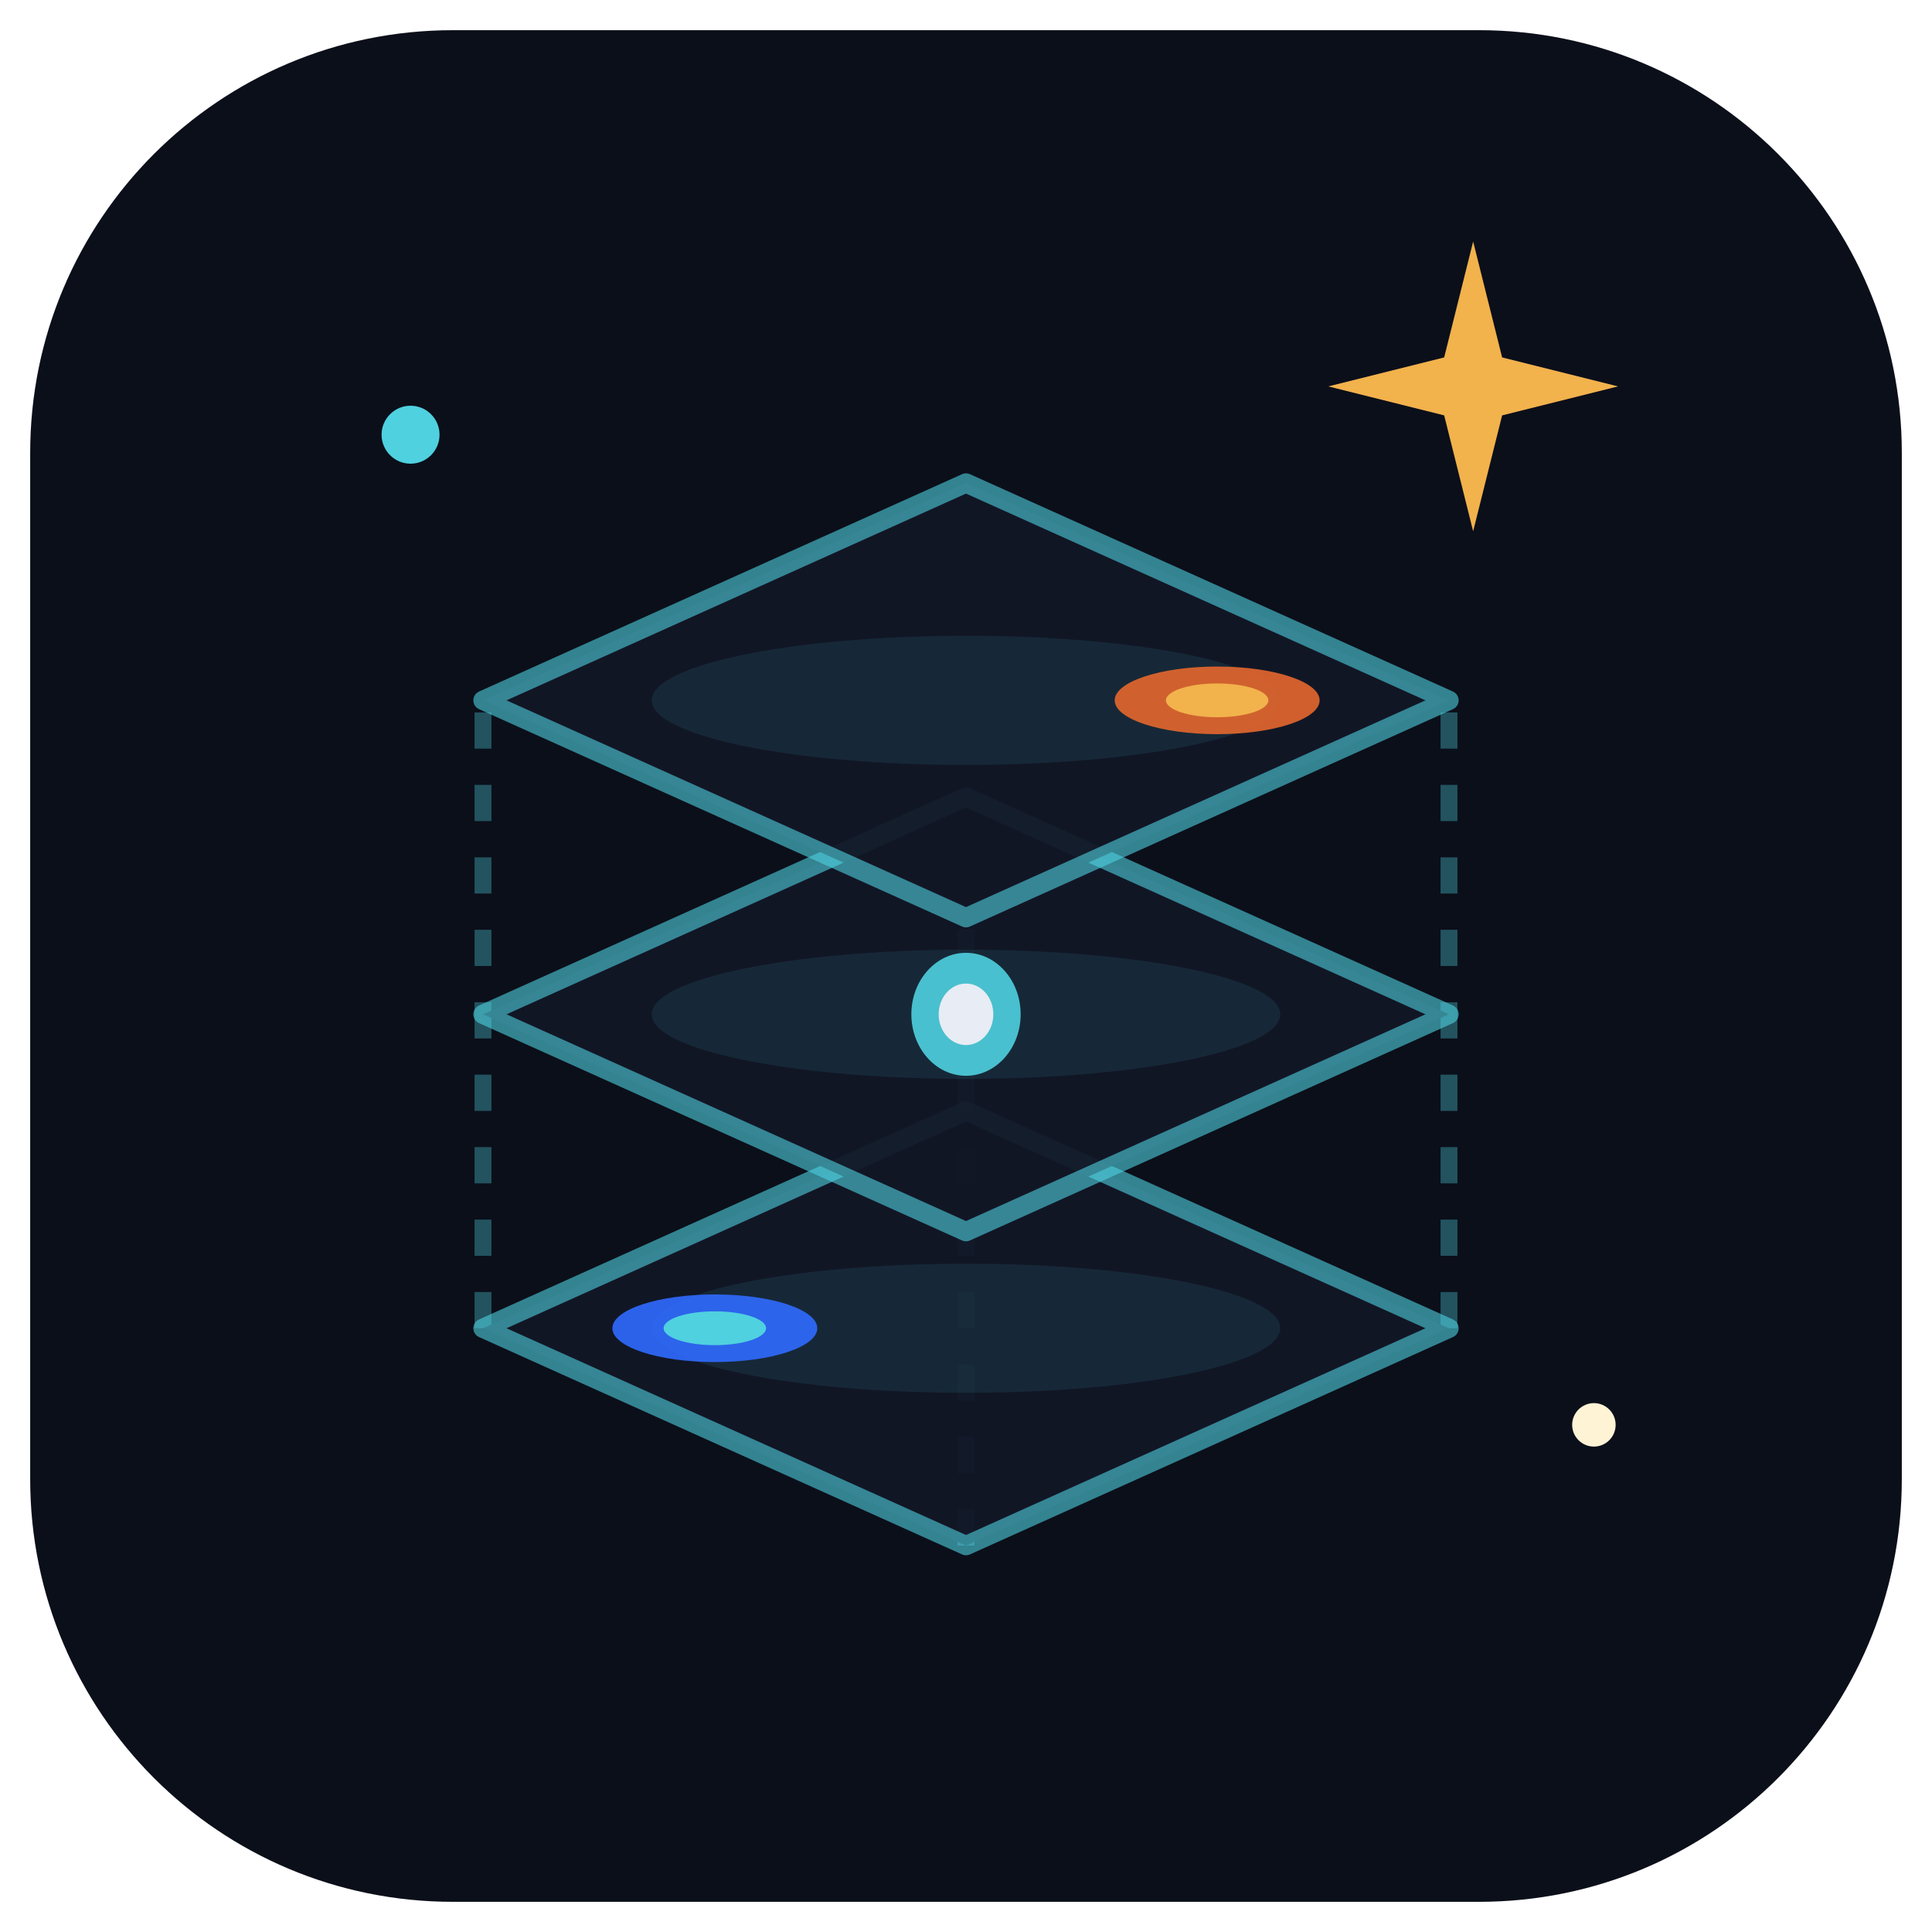
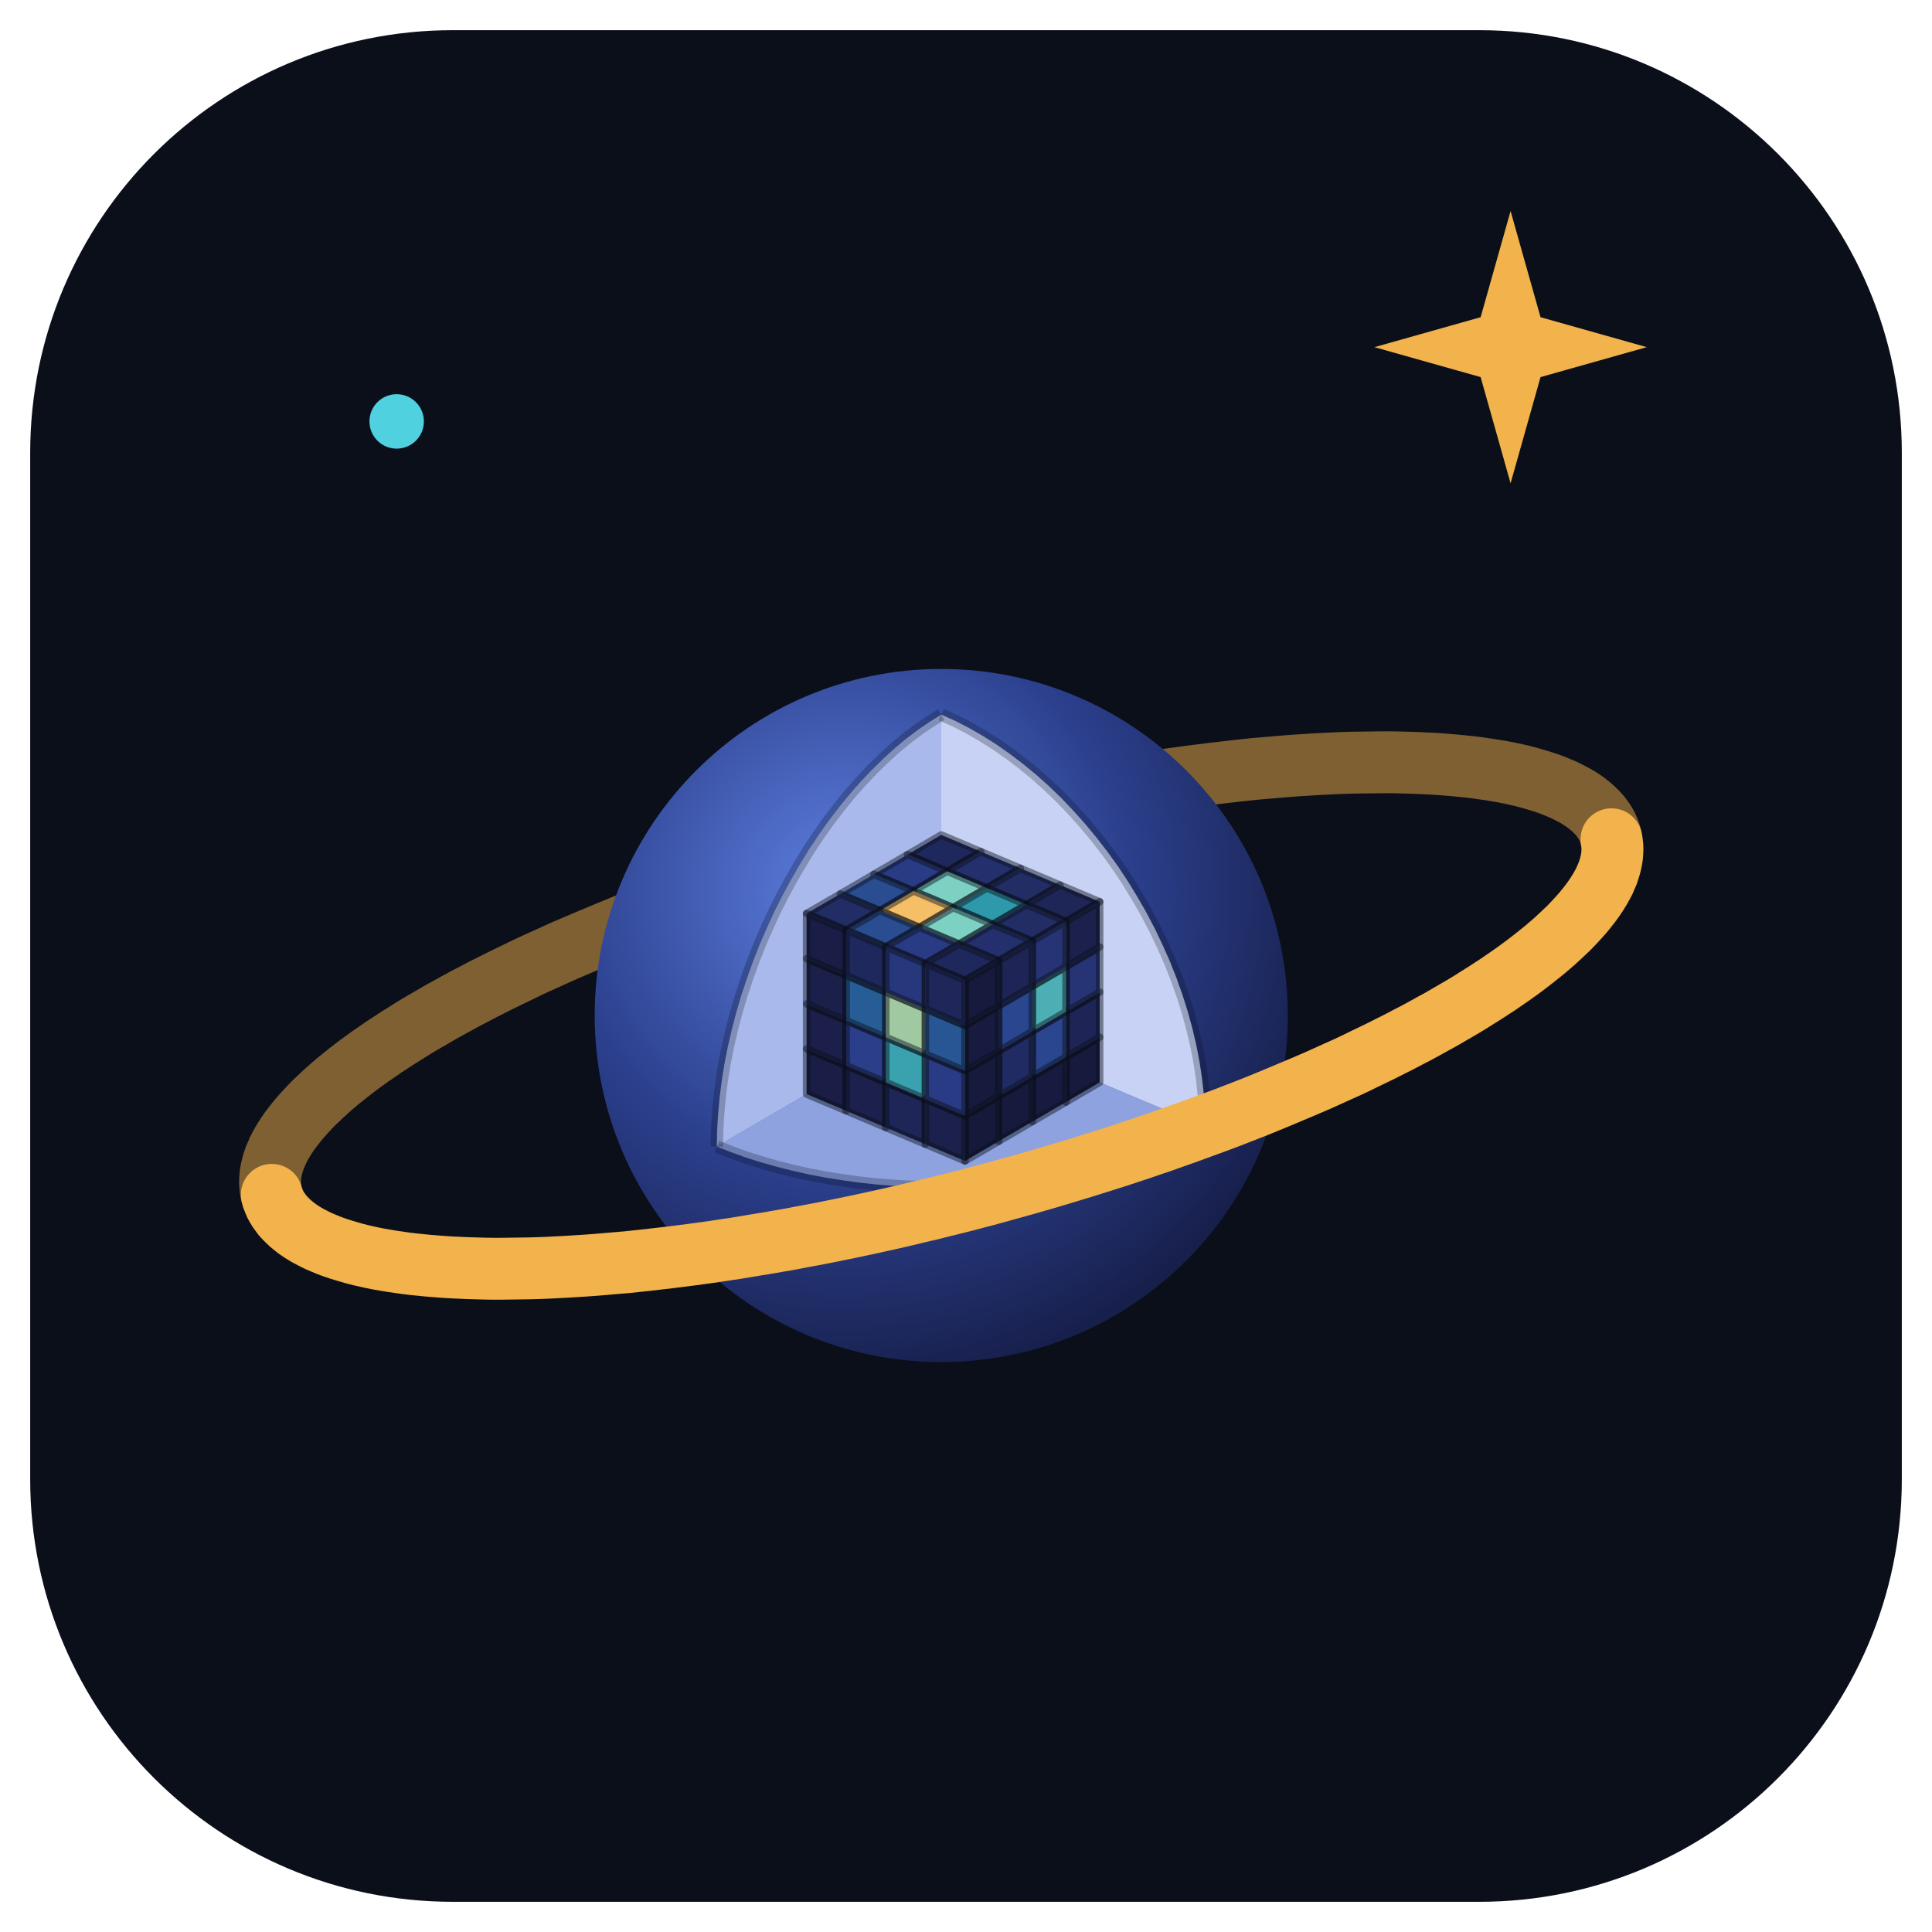
<svg xmlns="http://www.w3.org/2000/svg" viewBox="0 0 128 128" width="128" height="128">
+   <defs>
+     <radialGradient id="sphere" cx="0.36" cy="0.32" r="0.75">
+       <stop offset="0" stop-color="#5D7FE0" />
+       <stop offset="0.55" stop-color="#2B3F8C" />
+       <stop offset="1" stop-color="#151C45" />
+     </radialGradient>
+   </defs>
  <rect x="2" y="2" width="124" height="124" rx="28" fill="#0B0F1A" />
-   <g transform="translate(64 64) scale(0.80) translate(-64 -66)">
-     <path d="M24 96 V44 M104 96 V44 M64 114 V62" stroke="#4FD1E0" stroke-opacity="0.35" stroke-width="1.4" stroke-dasharray="3 3" fill="none" />
-     <path d="M24 96 L64 78 L104 96 L64 114 Z" fill="#111726" fill-opacity="0.94" stroke="#4FD1E0" stroke-opacity="0.6" stroke-width="1.6" stroke-linejoin="round" />
-     <g transform="matrix(20 9 20 -9 64 96)">
-       <ellipse cx="0" cy="0" rx="0.92" ry="0.42" transform="rotate(45)" fill="#4FD1E0" fill-opacity="0.10" />
-       <ellipse cx="-0.520" cy="-0.520" rx="0.3" ry="0.22" transform="rotate(45 -0.520 -0.520)" fill="#2F6BFF" fill-opacity="0.9" />
-       <ellipse cx="-0.520" cy="-0.520" rx="0.150" ry="0.110" transform="rotate(45 -0.520 -0.520)" fill="#4FD1E0" />
-     </g>
-     <path d="M24 70 L64 52 L104 70 L64 88 Z" fill="#111726" fill-opacity="0.94" stroke="#4FD1E0" stroke-opacity="0.6" stroke-width="1.6" stroke-linejoin="round" />
-     <g transform="matrix(20 9 20 -9 64 70)">
-       <ellipse cx="0" cy="0" rx="0.92" ry="0.42" transform="rotate(45)" fill="#4FD1E0" fill-opacity="0.10" />
-       <ellipse cx="0.000" cy="0.000" rx="0.16" ry="0.4" transform="rotate(45 0.000 0.000)" fill="#4FD1E0" fill-opacity="0.9" />
-       <ellipse cx="0.000" cy="0.000" rx="0.080" ry="0.200" transform="rotate(45 0.000 0.000)" fill="#E8ECF4" />
-     </g>
-     <path d="M24 44 L64 26 L104 44 L64 62 Z" fill="#111726" fill-opacity="0.94" stroke="#4FD1E0" stroke-opacity="0.6" stroke-width="1.6" stroke-linejoin="round" />
-     <g transform="matrix(20 9 20 -9 64 44)">
-       <ellipse cx="0" cy="0" rx="0.92" ry="0.42" transform="rotate(45)" fill="#4FD1E0" fill-opacity="0.10" />
-       <ellipse cx="0.520" cy="0.520" rx="0.3" ry="0.22" transform="rotate(45 0.520 0.520)" fill="#E5672E" fill-opacity="0.9" />
-       <ellipse cx="0.520" cy="0.520" rx="0.150" ry="0.110" transform="rotate(45 0.520 0.520)" fill="#F2B24C" />
-     </g>
-     <path d="M106 6 L108.4 15.6 L118 18 L108.4 20.4 L106 30 L103.6 20.4 L94 18 L103.6 15.6 Z" fill="#F2B24C" />
-     <circle cx="18" cy="22" r="2.4" fill="#4FD1E0" />
-     <circle cx="116" cy="104" r="1.8" fill="#FFF3D6" />
+   <g transform="translate(64 64) scale(0.82) translate(-62 -66)">
+     <path d="M114.09 55.51" fill="none" stroke="#F2B24C" stroke-opacity="0.5" stroke-width="5" stroke-linecap="round" />
+     <path d="M5.85 84.24 L5.81 83.98 L5.78 83.72 L5.77 83.45 L5.78 83.18 L5.80 82.91 L5.84 82.63 L5.90 82.34 L5.97 82.06 L6.06 81.77 L6.16 81.47 L6.29 81.18 L6.42 80.87 L6.58 80.57 L6.75 80.26 L6.94 79.95 L7.14 79.64 L7.36 79.32 L7.60 79.00 L7.85 78.68 L8.11 78.36 L8.40 78.03 L8.70 77.70 L9.01 77.37 L9.34 77.03 L9.69 76.70 L10.05 76.36 L10.42 76.02 L10.81 75.68 L11.22 75.33 L11.64 74.99 L12.08 74.64 L12.53 74.29 L12.99 73.94 L13.47 73.59 L13.96 73.24 L14.47 72.89 L14.99 72.53 L15.53 72.18 L16.08 71.82 L16.64 71.47 L17.21 71.11 L17.80 70.75 L18.40 70.40 L19.02 70.04 L19.64 69.68 L20.28 69.33 L20.93 68.97 L21.59 68.61 L22.27 68.26 L22.95 67.90 L23.65 67.55 L24.36 67.19 L25.08 66.84 L25.81 66.49 L26.54 66.13 L27.29 65.78 L28.05 65.44 L28.82 65.09 L29.60 64.74 L30.39 64.40 L31.19 64.06 L32.00 63.72 L32.81 63.38 L33.63 63.04 L34.46 62.70 L35.30 62.37 L36.15 62.04 L37.00 61.71 L37.86 61.39 L38.73 61.07 L39.61 60.75 L40.49 60.43 L41.37 60.12 L42.26 59.80 L43.16 59.50 L44.06 59.19 L44.97 58.89 L45.88 58.59 L46.80 58.30 L47.72 58.01 L48.64 57.72 L49.57 57.44 L50.50 57.16 L51.43 56.88 L52.37 56.61 L53.31 56.34 L54.25 56.08 L55.19 55.82 L56.13 55.56 L57.08 55.31 L58.02 55.06 L58.97 54.82 L59.91 54.59 L60.86 54.35 L61.81 54.13 L62.75 53.90 L63.70 53.68 L64.64 53.47 L65.58 53.26 L66.52 53.06 L67.46 52.86 L68.40 52.67 L69.33 52.48 L70.26 52.30 L71.19 52.13 L72.12 51.95 L73.04 51.79 L73.95 51.63 L74.87 51.48 L75.77 51.33 L76.68 51.18 L77.57 51.05 L78.47 50.91 L79.35 50.79 L80.24 50.67 L81.11 50.56 L81.98 50.45 L82.84 50.35 L83.70 50.25 L84.54 50.16 L85.38 50.07 L86.22 50.00 L87.04 49.93 L87.86 49.86 L88.66 49.80 L89.46 49.75 L90.25 49.70 L91.03 49.66 L91.81 49.62 L92.57 49.59 L93.32 49.57 L94.06 49.56 L94.79 49.55 L95.51 49.54 L96.22 49.54 L96.92 49.55 L97.61 49.57 L98.29 49.59 L98.95 49.62 L99.60 49.65 L100.24 49.69 L100.87 49.74 L101.49 49.79 L102.09 49.85 L102.68 49.91 L103.26 49.98 L103.82 50.06 L104.37 50.14 L104.91 50.23 L105.43 50.32 L105.94 50.42 L106.44 50.53 L106.92 50.64 L107.39 50.76 L107.84 50.89 L108.28 51.02 L108.70 51.15 L109.11 51.29 L109.51 51.44 L109.89 51.60 L110.25 51.75 L110.60 51.92 L110.93 52.09 L111.25 52.26 L111.55 52.44 L111.84 52.63 L112.11 52.82 L112.36 53.02 L112.60 53.22 L112.82 53.43 L113.03 53.64 L113.22 53.85 L113.39 54.08 L113.55 54.30 L113.69 54.53 L113.82 54.77 L113.92 55.01 L114.02 55.26 L114.09 55.51" fill="none" stroke="#F2B24C" stroke-opacity="0.5" stroke-width="5" stroke-linecap="round" />
+     <circle cx="60.0" cy="70.0" r="28.0" fill="url(#sphere)" />
+     <path d="M60.00 70.00 L41.87 80.59 L43.01 81.04 L44.20 81.47 L45.43 81.86 L46.70 82.22 L48.01 82.55 L49.35 82.85 L50.72 83.11 L52.11 83.33 L53.53 83.52 L54.96 83.67 L56.41 83.78 L57.87 83.85 L59.33 83.89 L60.80 83.89 L62.26 83.85 L63.72 83.77 L65.17 83.65 L66.60 83.50 L68.02 83.31 L69.41 83.08 L70.78 82.82 L72.11 82.52 L73.42 82.19 L74.69 81.83 L75.91 81.43 L77.10 81.00 L78.23 80.54 L79.32 80.05 L80.36 79.54 L81.33 79.00 Z" fill="#8EA2E0" />
+     <path d="M60.00 70.00 L41.87 80.59 L41.89 79.30 L41.97 77.99 L42.09 76.65 L42.26 75.30 L42.48 73.93 L42.75 72.55 L43.07 71.17 L43.43 69.78 L43.84 68.39 L44.30 67.01 L44.79 65.64 L45.33 64.27 L45.91 62.93 L46.52 61.60 L47.18 60.29 L47.87 59.02 L48.59 57.77 L49.34 56.55 L50.12 55.38 L50.93 54.24 L51.77 53.14 L52.62 52.10 L53.50 51.10 L54.40 50.15 L55.31 49.26 L56.23 48.42 L57.16 47.64 L58.10 46.93 L59.05 46.28 L60.00 45.69 Z" fill="#A9B9EC" />
+     <path d="M60.00 70.00 L81.33 79.00 L81.31 77.71 L81.22 76.41 L81.07 75.08 L80.87 73.75 L80.61 72.40 L80.29 71.04 L79.92 69.69 L79.49 68.33 L79.01 66.98 L78.48 65.64 L77.89 64.31 L77.26 62.99 L76.58 61.69 L75.85 60.42 L75.09 59.17 L74.28 57.95 L73.43 56.77 L72.54 55.62 L71.62 54.51 L70.67 53.45 L69.69 52.42 L68.68 51.45 L67.65 50.53 L66.59 49.66 L65.52 48.85 L64.44 48.09 L63.34 47.40 L62.23 46.76 L61.12 46.19 L60.00 45.69 Z" fill="#C7D2F4" />
+     <path d="M81.33 79.00 L81.31 77.71 L81.22 76.41 L81.07 75.08 L80.87 73.75 L80.61 72.40 L80.29 71.04 L79.92 69.69 L79.49 68.33 L79.01 66.98 L78.48 65.64 L77.89 64.31 L77.26 62.99 L76.58 61.69 L75.85 60.42 L75.09 59.17 L74.28 57.95 L73.43 56.77 L72.54 55.62 L71.62 54.51 L70.67 53.45 L69.69 52.42 L68.68 51.45 L67.65 50.53 L66.59 49.66 L65.52 48.85 L64.44 48.09 L63.34 47.40 L62.23 46.76 L61.12 46.19 L60.00 45.69" fill="none" stroke="#0B0F1A" stroke-opacity="0.25" stroke-width="1" />
+     <path d="M41.87 80.59 L41.89 79.30 L41.97 77.99 L42.09 76.65 L42.26 75.30 L42.48 73.93 L42.75 72.55 L43.07 71.17 L43.43 69.78 L43.84 68.39 L44.30 67.01 L44.79 65.64 L45.33 64.27 L45.91 62.93 L46.52 61.60 L47.18 60.29 L47.87 59.02 L48.59 57.77 L49.34 56.55 L50.12 55.38 L50.93 54.24 L51.77 53.14 L52.62 52.10 L53.50 51.10 L54.40 50.15 L55.31 49.26 L56.23 48.42 L57.16 47.64 L58.10 46.93 L59.05 46.28 L60.00 45.69" fill="none" stroke="#0B0F1A" stroke-opacity="0.25" stroke-width="1" />
+     <path d="M41.87 80.59 L43.01 81.04 L44.20 81.47 L45.43 81.86 L46.70 82.22 L48.01 82.55 L49.35 82.85 L50.72 83.11 L52.11 83.33 L53.53 83.52 L54.96 83.67 L56.41 83.78 L57.87 83.85 L59.33 83.89 L60.80 83.89 L62.26 83.85 L63.72 83.77 L65.17 83.65 L66.60 83.50 L68.02 83.31 L69.41 83.08 L70.78 82.82 L72.11 82.52 L73.42 82.19 L74.69 81.83 L75.91 81.43 L77.10 81.00 L78.23 80.54 L79.32 80.05 L80.36 79.54 L81.33 79.00" fill="none" stroke="#0B0F1A" stroke-opacity="0.25" stroke-width="1" />
+     <path d="M60.00 55.41 L57.28 57.00 L60.48 58.35 L63.20 56.76 Z" fill="#1F285C" stroke="#0B0F1A" stroke-opacity="0.45" stroke-width="0.6" stroke-linejoin="round" />
+     <path d="M72.80 75.40 L70.08 76.99 L70.08 73.34 L72.80 71.75 Z" fill="#161A3C" stroke="#0B0F1A" stroke-opacity="0.45" stroke-width="0.6" stroke-linejoin="round" />
+     <path d="M63.20 56.76 L60.48 58.35 L63.68 59.70 L66.40 58.11 Z" fill="#23306D" stroke="#0B0F1A" stroke-opacity="0.45" stroke-width="0.6" stroke-linejoin="round" />
+     <path d="M49.12 76.35 L52.32 77.70 L52.32 74.05 L49.12 72.70 Z" fill="#1A1D46" stroke="#0B0F1A" stroke-opacity="0.45" stroke-width="0.6" stroke-linejoin="round" />
+     <path d="M57.28 57.00 L54.56 58.59 L57.76 59.94 L60.48 58.35 Z" fill="#293B84" stroke="#0B0F1A" stroke-opacity="0.45" stroke-width="0.6" stroke-linejoin="round" />
+     <path d="M72.80 71.75 L70.08 73.34 L70.08 69.69 L72.80 68.11 Z" fill="#1E2455" stroke="#0B0F1A" stroke-opacity="0.45" stroke-width="0.6" stroke-linejoin="round" />
+     <path d="M70.08 76.99 L67.36 78.57 L67.36 74.93 L70.08 73.34 Z" fill="#171B40" stroke="#0B0F1A" stroke-opacity="0.45" stroke-width="0.6" stroke-linejoin="round" />
+     <path d="M49.12 72.70 L52.32 74.05 L52.32 70.41 L49.12 69.06 Z" fill="#1B1F49" stroke="#0B0F1A" stroke-opacity="0.45" stroke-width="0.6" stroke-linejoin="round" />
+     <path d="M66.40 58.11 L63.68 59.70 L66.88 61.05 L69.60 59.46 Z" fill="#222D66" stroke="#0B0F1A" stroke-opacity="0.45" stroke-width="0.6" stroke-linejoin="round" />
+     <path d="M52.32 77.70 L55.52 79.05 L55.52 75.40 L52.32 74.05 Z" fill="#1C204C" stroke="#0B0F1A" stroke-opacity="0.45" stroke-width="0.6" stroke-linejoin="round" />
+     <path d="M72.80 68.11 L70.08 69.69 L70.08 66.05 L72.80 64.46 Z" fill="#263476" stroke="#0B0F1A" stroke-opacity="0.45" stroke-width="0.6" stroke-linejoin="round" />
+     <path d="M60.48 58.35 L57.76 59.94 L60.96 61.29 L63.68 59.70 Z" fill="#7CD1C3" stroke="#0B0F1A" stroke-opacity="0.45" stroke-width="0.6" stroke-linejoin="round" />
+     <path d="M54.56 58.59 L51.84 60.18 L55.04 61.53 L57.76 59.94 Z" fill="#294D90" stroke="#0B0F1A" stroke-opacity="0.45" stroke-width="0.6" stroke-linejoin="round" />
+     <path d="M70.08 73.34 L67.36 74.93 L67.36 71.28 L70.08 69.69 Z" fill="#2A468E" stroke="#0B0F1A" stroke-opacity="0.45" stroke-width="0.6" stroke-linejoin="round" />
+     <path d="M67.36 78.57 L64.64 80.16 L64.64 76.52 L67.36 74.93 Z" fill="#161A3D" stroke="#0B0F1A" stroke-opacity="0.45" stroke-width="0.6" stroke-linejoin="round" />
+     <path d="M49.12 69.06 L52.32 70.41 L52.32 66.76 L49.12 65.41 Z" fill="#1B204B" stroke="#0B0F1A" stroke-opacity="0.45" stroke-width="0.6" stroke-linejoin="round" />
+     <path d="M52.32 74.05 L55.52 75.40 L55.52 71.76 L52.32 70.41 Z" fill="#2A3E89" stroke="#0B0F1A" stroke-opacity="0.45" stroke-width="0.6" stroke-linejoin="round" />
+     <path d="M69.60 59.46 L66.88 61.05 L70.08 62.40 L72.80 60.81 Z" fill="#1E2658" stroke="#0B0F1A" stroke-opacity="0.45" stroke-width="0.6" stroke-linejoin="round" />
+     <path d="M55.52 79.05 L58.72 80.40 L58.72 76.75 L55.52 75.40 Z" fill="#1E2557" stroke="#0B0F1A" stroke-opacity="0.45" stroke-width="0.6" stroke-linejoin="round" />
+     <path d="M72.80 64.46 L70.08 66.05 L70.08 62.40 L72.80 60.81 Z" fill="#1B204C" stroke="#0B0F1A" stroke-opacity="0.45" stroke-width="0.6" stroke-linejoin="round" />
+     <path d="M63.68 59.70 L60.96 61.29 L64.16 62.64 L66.88 61.05 Z" fill="#2D99AA" stroke="#0B0F1A" stroke-opacity="0.45" stroke-width="0.6" stroke-linejoin="round" />
+     <path d="M70.08 69.69 L67.36 71.28 L67.36 67.63 L70.08 66.05 Z" fill="#4CAFB4" stroke="#0B0F1A" stroke-opacity="0.45" stroke-width="0.6" stroke-linejoin="round" />
+     <path d="M57.76 59.94 L55.04 61.53 L58.24 62.88 L60.96 61.29 Z" fill="#F5BF68" stroke="#0B0F1A" stroke-opacity="0.45" stroke-width="0.6" stroke-linejoin="round" />
+     <path d="M51.84 60.18 L49.12 61.76 L52.32 63.11 L55.04 61.53 Z" fill="#222D66" stroke="#0B0F1A" stroke-opacity="0.45" stroke-width="0.6" stroke-linejoin="round" />
+     <path d="M67.36 74.93 L64.64 76.52 L64.64 72.87 L67.36 71.28 Z" fill="#212B63" stroke="#0B0F1A" stroke-opacity="0.45" stroke-width="0.6" stroke-linejoin="round" />
+     <path d="M49.12 65.41 L52.32 66.76 L52.32 63.11 L49.12 61.76 Z" fill="#1A1E47" stroke="#0B0F1A" stroke-opacity="0.45" stroke-width="0.6" stroke-linejoin="round" />
+     <path d="M52.32 70.41 L55.52 71.76 L55.52 68.11 L52.32 66.76 Z" fill="#265D96" stroke="#0B0F1A" stroke-opacity="0.45" stroke-width="0.6" stroke-linejoin="round" />
+     <path d="M55.52 75.40 L58.72 76.75 L58.72 73.11 L55.52 71.76 Z" fill="#3AA2AF" stroke="#0B0F1A" stroke-opacity="0.45" stroke-width="0.6" stroke-linejoin="round" />
+     <path d="M64.64 80.16 L61.92 81.75 L61.92 78.10 L64.64 76.52 Z" fill="#15193A" stroke="#0B0F1A" stroke-opacity="0.45" stroke-width="0.6" stroke-linejoin="round" />
+     <path d="M58.72 80.40 L61.92 81.75 L61.92 78.10 L58.72 76.75 Z" fill="#1B204C" stroke="#0B0F1A" stroke-opacity="0.45" stroke-width="0.6" stroke-linejoin="round" />
+     <path d="M66.88 61.05 L64.16 62.64 L67.36 63.99 L70.08 62.40 Z" fill="#222D66" stroke="#0B0F1A" stroke-opacity="0.45" stroke-width="0.6" stroke-linejoin="round" />
+     <path d="M70.08 66.05 L67.36 67.63 L67.36 63.99 L70.08 62.40 Z" fill="#263476" stroke="#0B0F1A" stroke-opacity="0.45" stroke-width="0.6" stroke-linejoin="round" />
+     <path d="M60.96 61.29 L58.24 62.88 L61.44 64.23 L64.16 62.64 Z" fill="#7CD1C3" stroke="#0B0F1A" stroke-opacity="0.45" stroke-width="0.6" stroke-linejoin="round" />
+     <path d="M67.36 71.28 L64.64 72.87 L64.64 69.22 L67.36 67.63 Z" fill="#2A468E" stroke="#0B0F1A" stroke-opacity="0.45" stroke-width="0.6" stroke-linejoin="round" />
+     <path d="M55.04 61.53 L52.32 63.11 L55.52 64.46 L58.24 62.88 Z" fill="#294D90" stroke="#0B0F1A" stroke-opacity="0.45" stroke-width="0.6" stroke-linejoin="round" />
+     <path d="M52.32 66.76 L55.52 68.11 L55.52 64.46 L52.32 63.11 Z" fill="#1F285C" stroke="#0B0F1A" stroke-opacity="0.45" stroke-width="0.6" stroke-linejoin="round" />
+     <path d="M55.52 71.76 L58.72 73.11 L58.72 69.46 L55.52 68.11 Z" fill="#A1C9A1" stroke="#0B0F1A" stroke-opacity="0.45" stroke-width="0.6" stroke-linejoin="round" />
+     <path d="M64.64 76.52 L61.92 78.10 L61.92 74.46 L64.64 72.87 Z" fill="#161A3D" stroke="#0B0F1A" stroke-opacity="0.45" stroke-width="0.6" stroke-linejoin="round" />
+     <path d="M58.72 76.75 L61.92 78.10 L61.92 74.46 L58.72 73.11 Z" fill="#293B84" stroke="#0B0F1A" stroke-opacity="0.45" stroke-width="0.6" stroke-linejoin="round" />
+     <path d="M64.16 62.64 L61.44 64.23 L64.64 65.58 L67.36 63.99 Z" fill="#23306D" stroke="#0B0F1A" stroke-opacity="0.45" stroke-width="0.6" stroke-linejoin="round" />
+     <path d="M67.36 67.63 L64.64 69.22 L64.64 65.58 L67.36 63.99 Z" fill="#1E2455" stroke="#0B0F1A" stroke-opacity="0.45" stroke-width="0.6" stroke-linejoin="round" />
+     <path d="M58.24 62.88 L55.52 64.46 L58.72 65.81 L61.44 64.23 Z" fill="#293B84" stroke="#0B0F1A" stroke-opacity="0.45" stroke-width="0.6" stroke-linejoin="round" />
+     <path d="M55.52 68.11 L58.72 69.46 L58.72 65.81 L55.52 64.46 Z" fill="#27377C" stroke="#0B0F1A" stroke-opacity="0.45" stroke-width="0.6" stroke-linejoin="round" />
+     <path d="M64.64 72.87 L61.92 74.46 L61.92 70.81 L64.64 69.22 Z" fill="#171B40" stroke="#0B0F1A" stroke-opacity="0.45" stroke-width="0.6" stroke-linejoin="round" />
+     <path d="M58.72 73.11 L61.92 74.46 L61.92 70.81 L58.72 69.46 Z" fill="#285593" stroke="#0B0F1A" stroke-opacity="0.45" stroke-width="0.6" stroke-linejoin="round" />
+     <path d="M61.44 64.23 L58.72 65.81 L61.92 67.16 L64.64 65.58 Z" fill="#1F285C" stroke="#0B0F1A" stroke-opacity="0.45" stroke-width="0.6" stroke-linejoin="round" />
+     <path d="M64.64 69.22 L61.92 70.81 L61.92 67.16 L64.64 65.58 Z" fill="#161A3C" stroke="#0B0F1A" stroke-opacity="0.45" stroke-width="0.6" stroke-linejoin="round" />
+     <path d="M58.72 69.46 L61.92 70.81 L61.92 67.16 L58.72 65.81 Z" fill="#1F275A" stroke="#0B0F1A" stroke-opacity="0.45" stroke-width="0.6" stroke-linejoin="round" />
+     <path d="M114.15 55.76 L114.19 56.02 L114.22 56.28 L114.23 56.55 L114.22 56.82 L114.20 57.09 L114.16 57.37 L114.10 57.66 L114.03 57.94 L113.94 58.23 L113.84 58.53 L113.71 58.82 L113.58 59.13 L113.42 59.43 L113.25 59.74 L113.06 60.05 L112.86 60.36 L112.64 60.68 L112.40 61.00 L112.15 61.32 L111.89 61.64 L111.60 61.97 L111.30 62.30 L110.99 62.63 L110.66 62.97 L110.31 63.30 L109.95 63.64 L109.58 63.98 L109.19 64.32 L108.78 64.67 L108.36 65.01 L107.92 65.36 L107.47 65.71 L107.01 66.06 L106.53 66.41 L106.04 66.76 L105.53 67.11 L105.01 67.47 L104.47 67.82 L103.92 68.18 L103.36 68.53 L102.79 68.89 L102.20 69.25 L101.60 69.60 L100.98 69.96 L100.36 70.32 L99.72 70.67 L99.07 71.03 L98.41 71.39 L97.73 71.74 L97.05 72.10 L96.35 72.45 L95.64 72.81 L94.92 73.16 L94.19 73.51 L93.46 73.87 L92.71 74.22 L91.95 74.56 L91.18 74.91 L90.40 75.26 L89.61 75.60 L88.81 75.94 L88.00 76.28 L87.19 76.62 L86.37 76.96 L85.54 77.30 L84.70 77.63 L83.85 77.96 L83.00 78.29 L82.14 78.61 L81.27 78.93 L80.39 79.25 L79.51 79.57 L78.63 79.88 L77.74 80.20 L76.84 80.50 L75.94 80.81 L75.03 81.11 L74.12 81.41 L73.20 81.70 L72.28 81.99 L71.36 82.28 L70.43 82.56 L69.50 82.84 L68.57 83.12 L67.63 83.39 L66.69 83.66 L65.75 83.92 L64.81 84.18 L63.87 84.44 L62.92 84.69 L61.98 84.94 L61.03 85.18 L60.09 85.41 L59.14 85.65 L58.19 85.87 L57.25 86.10 L56.30 86.32 L55.36 86.53 L54.42 86.74 L53.48 86.94 L52.54 87.14 L51.60 87.33 L50.67 87.52 L49.74 87.70 L48.81 87.87 L47.88 88.05 L46.96 88.21 L46.05 88.37 L45.13 88.52 L44.23 88.67 L43.32 88.82 L42.43 88.95 L41.53 89.09 L40.65 89.21 L39.76 89.33 L38.89 89.44 L38.02 89.55 L37.16 89.65 L36.30 89.75 L35.46 89.84 L34.62 89.93 L33.78 90.00 L32.96 90.07 L32.14 90.14 L31.34 90.20 L30.54 90.25 L29.75 90.30 L28.97 90.34 L28.19 90.38 L27.43 90.41 L26.68 90.43 L25.94 90.44 L25.21 90.45 L24.49 90.46 L23.78 90.46 L23.08 90.45 L22.39 90.43 L21.71 90.41 L21.05 90.38 L20.40 90.35 L19.76 90.31 L19.13 90.26 L18.51 90.21 L17.91 90.15 L17.32 90.09 L16.74 90.02 L16.18 89.94 L15.63 89.86 L15.09 89.77 L14.57 89.68 L14.06 89.58 L13.56 89.47 L13.08 89.36 L12.61 89.24 L12.16 89.11 L11.72 88.98 L11.30 88.85 L10.89 88.71 L10.49 88.56 L10.11 88.40 L9.75 88.25 L9.40 88.08 L9.07 87.91 L8.75 87.74 L8.45 87.56 L8.16 87.37 L7.89 87.18 L7.64 86.98 L7.40 86.78 L7.18 86.57 L6.97 86.36 L6.78 86.15 L6.61 85.92 L6.45 85.70 L6.31 85.47 L6.18 85.23 L6.08 84.99 L5.98 84.74 L5.91 84.49" fill="none" stroke="#F2B24C" stroke-width="5" stroke-linecap="round" />
+     <path d="M106.0 5.0 L108.42 13.58 L117.0 16.0 L108.42 18.42 L106.0 27.0 L103.58 18.42 L95.0 16.0 L103.58 13.58 Z" fill="#F2B24C" />
+     <circle cx="16" cy="22" r="2.2" fill="#4FD1E0" />
  </g>
</svg>
